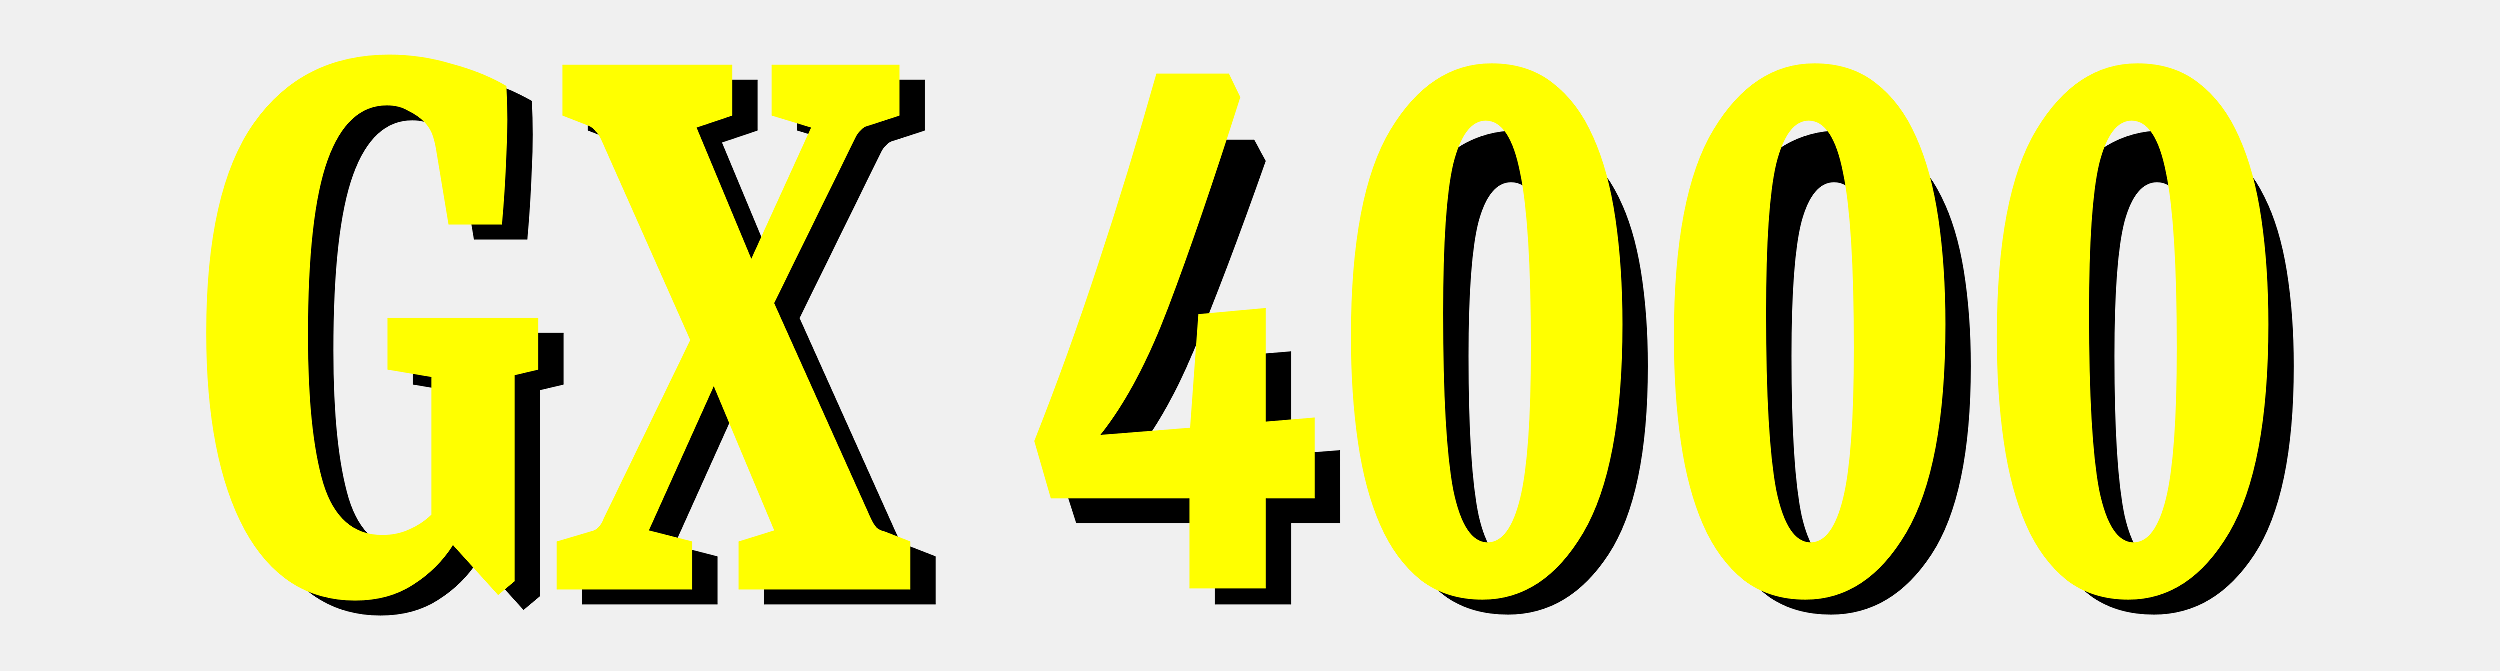
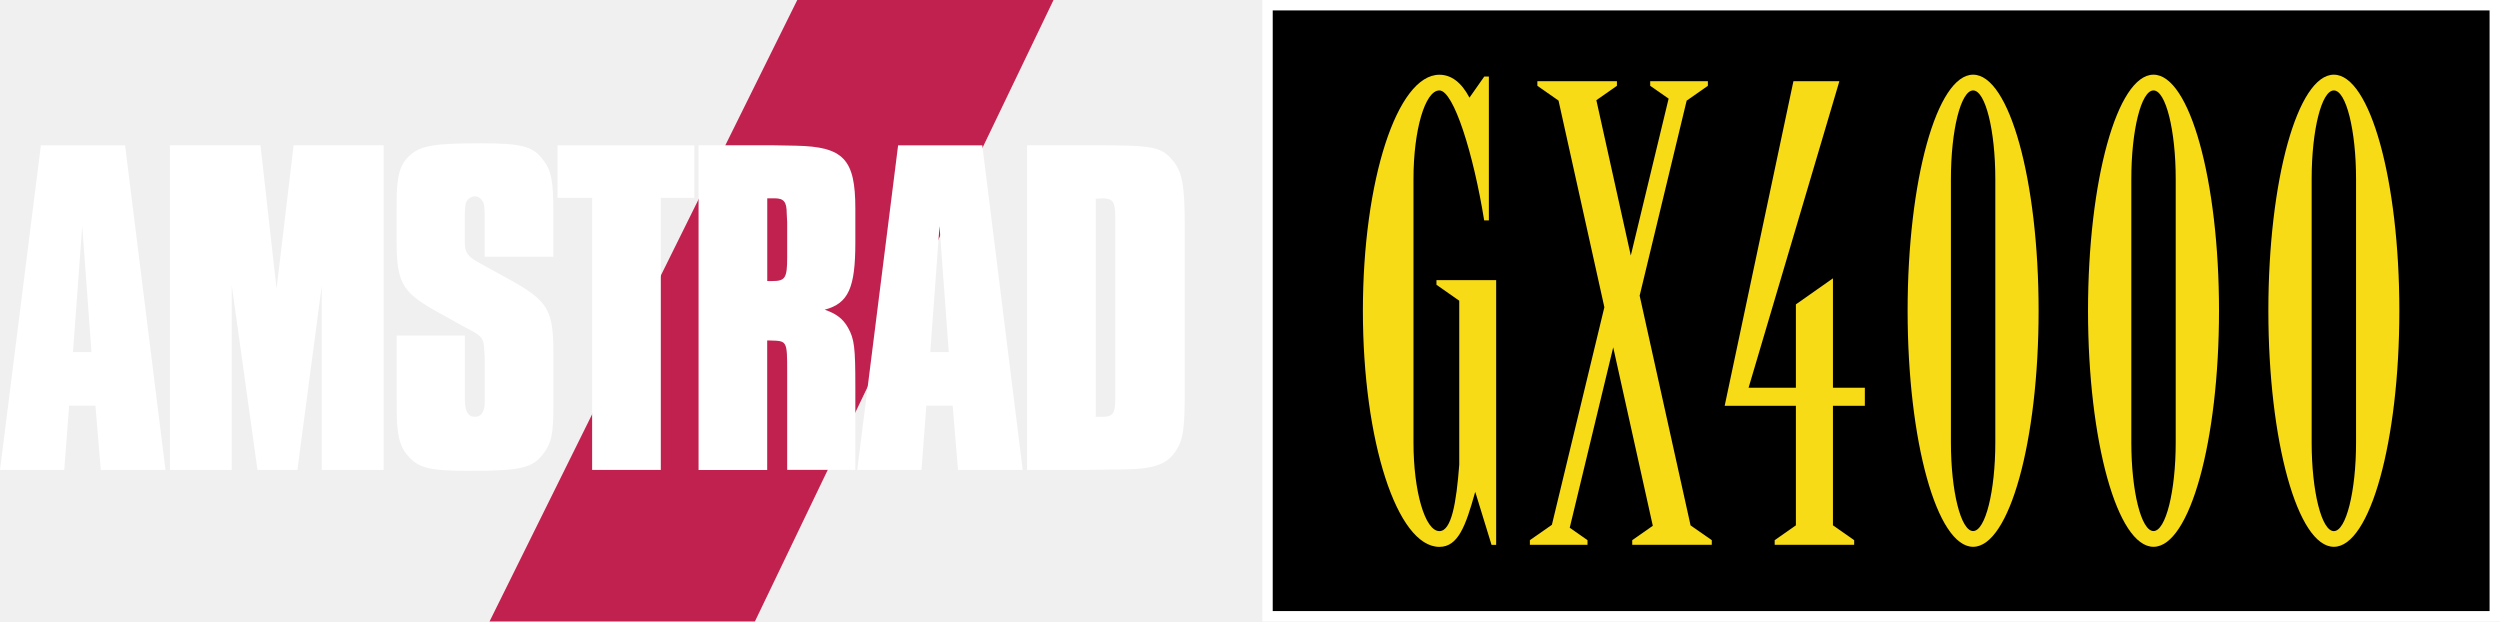
- <svg xmlns="http://www.w3.org/2000/svg" viewBox="0 0 230.925 61.898" version="1.1" id="svg16" width="230.925" height="61.898">
-   <defs id="defs20">
-     <filter style="color-interpolation-filters:sRGB" id="filter30">
-       <feConvolveMatrix order="3 3" kernelMatrix="0 -0.15 0 -0.15 1.6 -0.15 0 -0.15 0" divisor="1" in="SourceGraphic" targetX="1" targetY="1" id="feConvolveMatrix28" />
-     </filter>
-     <filter style="color-interpolation-filters:sRGB" id="filter30-8">
-       <feConvolveMatrix order="3 3" kernelMatrix="0 -0.15 0 -0.15 1.6 -0.15 0 -0.15 0" divisor="1" in="SourceGraphic" targetX="1" targetY="1" id="feConvolveMatrix28-3" />
-     </filter>
-   </defs>
-   <g id="g79" transform="matrix(0.6884139,0,0,1,37.84445,-22.95489)">
-     <path id="path2" d="m 239.641,58.967 c 0.097,-0.8 -0.251,-1.644 0.235,-2.406 v 2.4 c -0.076,0.108 -0.154,0.11 -0.235,0.006 z" style="fill:#f1e87a" />
-     <path id="path4" d="m 239.876,49.601 c -0.47,-0.766 -0.155,-1.605 -0.225,-2.409 0.079,-0.101 0.154,-0.098 0.225,0.009 z" style="fill:#f5ed99" />
-     <path id="path6" d="m 239.876,47.201 a 3.384,3.384 0 0 1 -0.225,-0.009 c 0.081,-0.556 -0.257,-1.169 0.225,-1.671 z" style="fill:#f7f2ba" />
-     <path id="path8" d="m 239.671,61.856 -0.016,-1.446 c 0.07,-0.116 0.144,-0.119 0.222,-0.009 v 1.44 c -0.062,0.103 -0.131,0.108 -0.206,0.015 z" style="fill:#f7f2b8" />
-     <path id="path10" d="m 239.671,61.856 a 7.13,7.13 0 0 0 0.206,-0.015 v 1.44 a 4.68,4.68 0 0 1 -0.205,0.008 z" style="fill:#fbf9e1" />
-     <path id="path12" d="m 239.876,60.401 a 4.118,4.118 0 0 0 -0.222,0.009 l -0.013,-1.443 c 0.078,-0.004 0.157,-0.006 0.235,-0.005 z" style="fill:#f5ee9c" />
-     <g aria-label="GX 4000" style="font-style:normal;font-variant:normal;font-weight:bold;font-stretch:normal;font-size:85.333px;line-height:1.25;font-family:Yrsa;-inkscape-font-specification:'Yrsa Bold';letter-spacing:0px;word-spacing:0px;fill:#000000;fill-opacity:1;stroke:none;filter:url(#filter30)" id="text26">
-       <path d="m 15.272,79.298 -6.059,-4.608 q -2.048,2.219 -5.376,3.669 -3.243,1.451 -7.765,1.451 -9.643,0 -14.848,-6.571 -5.12,-6.571 -5.12,-18.176 0,-13.141 6.4,-19.371 6.485,-6.315 18.176,-6.315 4.267,0 8.363,0.853 4.181,0.768 7.339,2.048 0.256,3.072 0,6.315 -0.171,3.243 -0.597,6.485 H 8.616 L 6.909,37.997 q -0.256,-0.939 -0.597,-1.451 -0.341,-0.512 -0.939,-0.939 -0.853,-0.597 -2.133,-1.024 -1.195,-0.512 -2.901,-0.512 -5.291,0 -7.936,5.035 -2.645,5.035 -2.645,16.213 0,8.875 2.048,13.653 2.133,4.779 7.936,4.779 1.963,0 3.584,-0.512 1.707,-0.512 2.987,-1.365 V 59.159 L 0.424,58.477 V 53.698 H 20.648 v 4.779 l -3.157,0.512 v 19.029 z" style="fill:#000000" id="path81" />
-       <path d="m 41.305,74.349 v 4.437 H 23.129 v -4.437 l 4.608,-0.939 q 0.597,-0.085 0.939,-0.341 0.427,-0.256 0.768,-0.853 L 41.049,55.746 29.103,37.229 q -0.341,-0.512 -0.768,-0.768 -0.341,-0.341 -0.939,-0.512 L 23.897,35.01 v -4.693 h 22.784 v 4.693 l -4.779,1.109 7.339,12.117 8.021,-12.117 -5.291,-1.109 v -4.693 h 17.152 v 4.693 l -4.181,0.939 q -0.597,0.085 -1.024,0.427 -0.427,0.256 -0.768,0.768 L 52.313,52.333 65.284,72.215 q 0.341,0.512 0.768,0.853 0.427,0.256 1.024,0.341 l 3.499,0.939 v 4.437 H 47.535 v -4.437 l 4.779,-1.024 -8.107,-13.312 -8.704,13.312 z" style="fill:#000000" id="path83" />
-       <path d="m 124.843,71.277 h -6.571 v 7.509 h -10.24 V 71.277 H 89.429 l -2.219,-4.779 q 4.523,-7.083 8.533,-14.677 4.096,-7.68 7.851,-15.957 h 9.728 l 1.536,1.963 q -5.461,10.667 -9.643,17.493 -4.096,6.741 -9.131,10.667 l 12.032,-0.597 1.109,-9.472 9.045,-0.512 v 9.472 l 6.571,-0.341 z" style="fill:#000000" id="path85" />
-       <path d="m 147.361,79.725 q -4.864,0 -8.277,-1.621 -3.413,-1.707 -5.461,-4.608 -2.048,-2.901 -2.987,-6.912 -0.939,-4.011 -0.939,-8.789 0,-11.776 5.291,-17.237 5.376,-5.547 13.568,-5.547 4.864,0 8.192,1.621 3.413,1.621 5.461,4.523 2.048,2.816 2.987,6.827 0.939,4.011 0.939,8.789 0,11.861 -5.291,17.408 -5.291,5.547 -13.483,5.547 z m 0.427,-39.936 q -2.901,0 -4.352,3.584 -1.365,3.584 -1.365,12.459 0,10.325 1.365,14.763 1.451,4.352 4.608,4.352 2.901,0 4.352,-3.669 1.451,-3.669 1.451,-12.544 0,-10.325 -1.451,-14.592 -1.365,-4.352 -4.608,-4.352 z" style="fill:#000000" id="path87" />
-       <path d="m 190.695,79.725 q -4.864,0 -8.277,-1.621 -3.413,-1.707 -5.461,-4.608 -2.048,-2.901 -2.987,-6.912 -0.939,-4.011 -0.939,-8.789 0,-11.776 5.291,-17.237 5.376,-5.547 13.568,-5.547 4.864,0 8.192,1.621 3.413,1.621 5.461,4.523 2.048,2.816 2.987,6.827 0.939,4.011 0.939,8.789 0,11.861 -5.291,17.408 -5.291,5.547 -13.483,5.547 z m 0.427,-39.936 q -2.901,0 -4.352,3.584 -1.365,3.584 -1.365,12.459 0,10.325 1.365,14.763 1.451,4.352 4.608,4.352 2.901,0 4.352,-3.669 1.451,-3.669 1.451,-12.544 0,-10.325 -1.451,-14.592 -1.365,-4.352 -4.608,-4.352 z" style="fill:#000000" id="path89" />
-       <path d="m 234.028,79.725 q -4.864,0 -8.277,-1.621 -3.413,-1.707 -5.461,-4.608 -2.048,-2.901 -2.987,-6.912 -0.939,-4.011 -0.939,-8.789 0,-11.776 5.291,-17.237 5.376,-5.547 13.568,-5.547 4.864,0 8.192,1.621 3.413,1.621 5.461,4.523 2.048,2.816 2.987,6.827 0.939,4.011 0.939,8.789 0,11.861 -5.291,17.408 -5.291,5.547 -13.483,5.547 z m 0.427,-39.936 q -2.901,0 -4.352,3.584 -1.365,3.584 -1.365,12.459 0,10.325 1.365,14.763 1.451,4.352 4.608,4.352 2.901,0 4.352,-3.669 1.451,-3.669 1.451,-12.544 0,-10.325 -1.451,-14.592 -1.365,-4.352 -4.608,-4.352 z" style="fill:#000000" id="path91" />
-     </g>
-     <g aria-label="GX 4000" style="font-style:normal;font-variant:normal;font-weight:bold;font-stretch:normal;font-size:85.333px;line-height:1.25;font-family:Yrsa;-inkscape-font-specification:'Yrsa Bold';letter-spacing:0px;word-spacing:0px;fill:#ffff00;fill-opacity:1;stroke:none;filter:url(#filter30-8)" id="text26-0">
-       <path d="m 11.864,77.918 -6.059,-4.608 q -2.048,2.219 -5.376,3.669 -3.243,1.451 -7.765,1.451 -9.643,0 -14.848,-6.571 -5.12,-6.571 -5.12,-18.176 0,-13.141 6.4,-19.371 6.485,-6.315 18.176,-6.315 4.267,0 8.363,0.853 4.181,0.768 7.339,2.048 0.256,3.072 0,6.315 -0.171,3.243 -0.597,6.485 H 5.208 L 3.502,36.617 q -0.256,-0.939 -0.597,-1.451 -0.341,-0.512 -0.939,-0.939 -0.853,-0.597 -2.133,-1.024 -1.195,-0.512 -2.901,-0.512 -5.291,0 -7.936,5.035 -2.645,5.035 -2.645,16.213 0,8.875 2.048,13.653 2.133,4.779 7.936,4.779 1.963,0 3.584,-0.512 1.707,-0.512 2.987,-1.365 V 57.779 L -2.984,57.097 V 52.318 H 17.24 v 4.779 l -3.157,0.512 V 76.638 Z" style="fill:#ffff00" id="path94" />
-       <path d="M 37.898,72.969 V 77.406 H 19.722 v -4.437 l 4.608,-0.939 q 0.597,-0.085 0.939,-0.341 0.427,-0.256 0.768,-0.853 L 37.642,54.366 25.695,35.849 q -0.341,-0.512 -0.768,-0.768 -0.341,-0.341 -0.939,-0.512 L 20.49,33.63 V 28.937 H 43.274 v 4.693 l -4.779,1.109 7.339,12.117 8.021,-12.117 -5.291,-1.109 v -4.693 h 17.152 v 4.693 l -4.181,0.939 q -0.597,0.085 -1.024,0.427 -0.427,0.256 -0.768,0.768 L 48.906,50.953 61.876,70.835 q 0.341,0.512 0.768,0.853 0.427,0.256 1.024,0.341 l 3.499,0.939 V 77.406 H 44.127 v -4.437 l 4.779,-1.024 -8.107,-13.312 -8.704,13.312 z" style="fill:#ffff00" id="path96" />
-       <path d="m 121.435,68.985 h -6.571 V 77.305 h -10.24 V 68.985 H 86.022 l -2.219,-5.294 q 4.523,-7.847 8.533,-16.261 4.096,-8.509 7.851,-17.679 h 9.728 l 1.536,2.174 q -5.461,11.818 -9.643,19.381 -4.096,7.469 -9.131,11.818 l 12.032,-0.662 1.109,-10.494 9.045,-0.567 v 10.494 l 6.571,-0.378 z" style="fill:#ffff00;stroke-width:1.053" id="path98" />
-       <path d="m 143.954,78.345 q -4.864,0 -8.277,-1.796 -3.413,-1.891 -5.461,-5.105 -2.048,-3.214 -2.987,-7.658 -0.939,-4.443 -0.939,-9.738 0,-13.047 5.291,-19.097 5.376,-6.145 13.568,-6.145 4.864,0 8.192,1.796 3.413,1.796 5.461,5.011 2.048,3.12 2.987,7.563 0.939,4.443 0.939,9.738 0,13.141 -5.291,19.286 -5.291,6.145 -13.483,6.145 z m 0.427,-44.245 q -2.901,0 -4.352,3.971 -1.365,3.971 -1.365,13.803 0,11.44 1.365,16.356 1.451,4.822 4.608,4.822 2.901,0 4.352,-4.065 1.451,-4.065 1.451,-13.898 0,-11.44 -1.451,-16.167 -1.365,-4.822 -4.608,-4.822 z" style="fill:#ffff00;stroke-width:1.053" id="path100" />
-       <path d="m 187.287,78.345 q -4.864,0 -8.277,-1.796 -3.413,-1.891 -5.461,-5.105 -2.048,-3.214 -2.987,-7.658 -0.939,-4.443 -0.939,-9.738 0,-13.047 5.291,-19.097 5.376,-6.145 13.568,-6.145 4.864,0 8.192,1.796 3.413,1.796 5.461,5.011 2.048,3.12 2.987,7.563 0.939,4.443 0.939,9.738 0,13.141 -5.291,19.286 -5.291,6.145 -13.483,6.145 z m 0.427,-44.245 q -2.901,0 -4.352,3.971 -1.365,3.971 -1.365,13.803 0,11.44 1.365,16.356 1.451,4.822 4.608,4.822 2.901,0 4.352,-4.065 1.451,-4.065 1.451,-13.898 0,-11.44 -1.451,-16.167 -1.365,-4.822 -4.608,-4.822 z" style="fill:#ffff00;stroke-width:1.053" id="path102" />
-       <path d="m 230.62,78.345 q -4.864,0 -8.277,-1.796 -3.413,-1.891 -5.461,-5.105 -2.048,-3.214 -2.987,-7.658 -0.939,-4.443 -0.939,-9.738 0,-13.047 5.291,-19.097 5.376,-6.145 13.568,-6.145 4.864,0 8.192,1.796 3.413,1.796 5.461,5.011 2.048,3.12 2.987,7.563 0.939,4.443 0.939,9.738 0,13.141 -5.291,19.286 -5.291,6.145 -13.483,6.145 z m 0.427,-44.245 q -2.901,0 -4.352,3.971 -1.365,3.971 -1.365,13.803 0,11.44 1.365,16.356 1.451,4.822 4.608,4.822 2.901,0 4.352,-4.065 1.451,-4.065 1.451,-13.898 0,-11.44 -1.451,-16.167 -1.365,-4.822 -4.608,-4.822 z" style="fill:#ffff00;stroke-width:1.053" id="path104" />
-     </g>
-   </g>
+ <svg xmlns="http://www.w3.org/2000/svg" id="Layer_1" data-name="Layer 1" viewBox="0 0 3840 954.6">
+   <rect x="1946.9" y="8" width="1885.1" height="938.6" />
+   <path d="M3824,16V938.6H1954.9V16H3824m16-16H1938.9V954.6H3840V0Z" transform="translate(0 0)" style="fill:#fff" />
+   <path d="M3030.7,114.7c-55.6,0-100.6,162.3-100.6,362.6s45,362.6,100.6,362.6,100.6-162.3,100.6-362.6S3086.3,114.7,3030.7,114.7Zm34.1,564.9c0,75.2-15.3,136.1-34.1,136.1s-34.1-61-34.1-136.1V275c0-75.2,15.3-136.1,34.1-136.1s34.1,61,34.1,136.1Z" transform="translate(0 0)" style="fill:#f7db17" />
+   <path d="M3307.8,114.7C3252.2,114.7,3207.2,277,3207.2,477.3s45,362.6,100.6,362.6,100.6-162.3,100.6-362.6S3363.3,114.7,3307.8,114.7Zm34.1,564.9c0,75.2-15.3,136.1-34.1,136.1s-34.1-61-34.1-136.1V275c0-75.2,15.3-136.1,34.1-136.1s34.1,61,34.1,136.1Z" transform="translate(0 0)" style="fill:#f7db17" />
+   <path d="M3584.8,114.7C3529.2,114.7,3484.2,277,3484.2,477.3s45,362.6,100.6,362.6,100.6-162.3,100.6-362.6S3640.3,114.7,3584.8,114.7Zm0,701.1c-18.8,0-34.1-61-34.1-136.1V275c0-75.2,15.3-136.1,34.1-136.1s34.1,61,34.1,136.1V679.6C3618.9,754.8,3603.6,815.8,3584.8,815.8Z" transform="translate(0 0)" style="fill:#f7db17" />
+   <polygon points="2815.4 427.5 2758.5 467.5 2758.5 595.6 2685.8 595.6 2825.3 124.7 2754.7 124.7 2649.1 623.3 2758.5 623.3 2758.5 806.9 2725.9 829.7 2725.9 836.8 2848 836.8 2848 829.7 2815.4 806.9 2815.4 623.3 2864.4 623.3 2864.4 595.6 2815.4 595.6 2815.4 427.5" style="fill:#f7db17" />
+   <polygon points="2518.5 454.1 2590.7 154.6 2623.3 131.8 2623.3 124.7 2534.7 124.7 2534.7 131.8 2563 151.5 2504.9 392.5 2452 153.9 2483.6 131.8 2483.6 124.7 2361.4 124.7 2361.4 131.8 2393.9 154.5 2464.3 471.9 2383.7 806.1 2349.9 829.7 2349.9 836.8 2438.4 836.8 2438.4 829.7 2411.1 810.6 2477.9 533.5 2538.7 807.6 2507.1 829.7 2507.1 836.8 2629.3 836.8 2629.3 829.7 2596.7 807 2518.5 454.1" style="fill:#f7db17" />
+   <path d="M2206.4,430.3v7.1l35,24.5V714c-4.5,58.5-11.9,101.8-30.5,101.8-22,0-39.8-61-39.8-136.1V275c0-75.2,17.8-136.1,39.8-136.1s52.4,97.9,68.8,199.6h7.2V117.6h-7.1L2257.1,150c-12.2-23.2-27.7-35.2-46.2-35.2-64.9,0-117.5,162.3-117.5,362.6S2146,840,2210.9,840c28.6,0,40.3-31.6,54.9-84.1h.3l24.9,81h7.1V430.3Z" transform="translate(0 0)" style="fill:#f7db17" />
+   <polygon points="1224.6 0 751.9 954.6 1159.5 954.6 1618.2 0 1224.6 0" style="fill:#c1214e" />
+   <path d="M254.2,721.8H154.8l-8.2-98.7H106.2l-7.5,98.7H0L62.8,223.2H192.1ZM126.3,347.2l-14.2,193.6h28.4Z" transform="translate(0 0)" style="fill:#fff" />
+   <path d="M589.1,721.8H494.2V439.2l-37.4,282.6H395.5L355.9,437.7v284.1H261V223.1H400.1l24.7,220.5L451,223.1h138.3V721.8Z" transform="translate(0 0)" style="fill:#fff" />
+   <path d="M744.5,394.3V335.2c0-15.7-.7-20.9-2.2-24.7-3-5.2-7.5-9-12.7-9a15.701,15.701,0,0,0-13.5,9c-1.5,4.5-2.2,8.2-2.2,24.7v36.6c0,16.5,4.5,22.4,23.9,32.9l44.9,24.7C841.8,462.3,850,475.7,850,543v80c0,43.4-3,57.6-15,73.3-16.4,22.4-34.4,26.9-112.1,26.9-62.1,0-79.2-3.7-95.7-22.4-9.7-10.5-14.2-22.4-16.4-41.1-1.5-9.7-1.5-20.9-1.5-54.6V515.4H714v96.4c0,20.2,4.5,28.4,15.7,28.4,9.7,0,14.9-8.2,14.9-22.4v-68l-.7-10.5c-.7-18.7-3-22.4-20.9-32.1-6.7-3.7-12-6-12.7-6.7L666,475.8c-48.6-27.7-56.8-43.4-56.8-105.4V312.1c0-41.1,4.5-59.1,20.2-73.3,16.4-14.9,35.9-18.7,108.4-18.7,63.5,0,80.7,4.5,96.4,25.4,12.7,16.5,15.7,32.1,15.7,78.5v70.3Z" transform="translate(0 0)" style="fill:#fff" />
+   <path d="M1015,721.8H909.5V303.9H856.4V223.2h210.1v80.7H1015Z" transform="translate(0 0)" style="fill:#fff" />
+   <path d="M1185.2,223.1l37.4.7c73.3,1.5,91.2,20.9,91.2,96.4v52.3c0,69.5-10.5,93.5-47.1,103.2,17.9,6,28.4,14.2,35.9,27.7,9.7,17.2,11.2,30.7,11.2,89V721.7H1209.1V572.3c0-49.3,0-48.6-26.2-49.3h-4.5V721.9H1073V223.1ZM1185.9,431.7c20.2,0,23.2-4.5,23.2-36.6V341.3l-.7-13.5c0-17.9-4.5-23.2-18.7-23.2h-11.2V431.7Z" transform="translate(0 0)" style="fill:#fff" />
+   <path d="M1570.9,721.8h-99.4l-8.2-98.7h-40.4l-7.5,98.7h-98.7l62.8-498.6h129.3ZM1443.1,347.2l-14.2,193.6h28.4Z" transform="translate(0 0)" style="fill:#fff" />
+   <path d="M1680,223.1c90.5,0,103.2,2.2,120.4,22.4,15.7,17.9,19.4,37.4,19.4,106.2v246c0,61.3-2.2,77.8-14.2,95.7-14.2,20.9-35.1,27.7-86.7,27.7l-53.1.7h-88.2V223.1Zm12.8,417.2c16.4,0,20.2-5.2,20.2-26.2V332.3c0-22.4-3.7-27.7-20.2-27.7-2.2,0-6,.7-9.7.7v334.9C1686.8,640.3,1690.5,640.3,1692.8,640.3Z" transform="translate(0 0)" style="fill:#fff" />
</svg>
